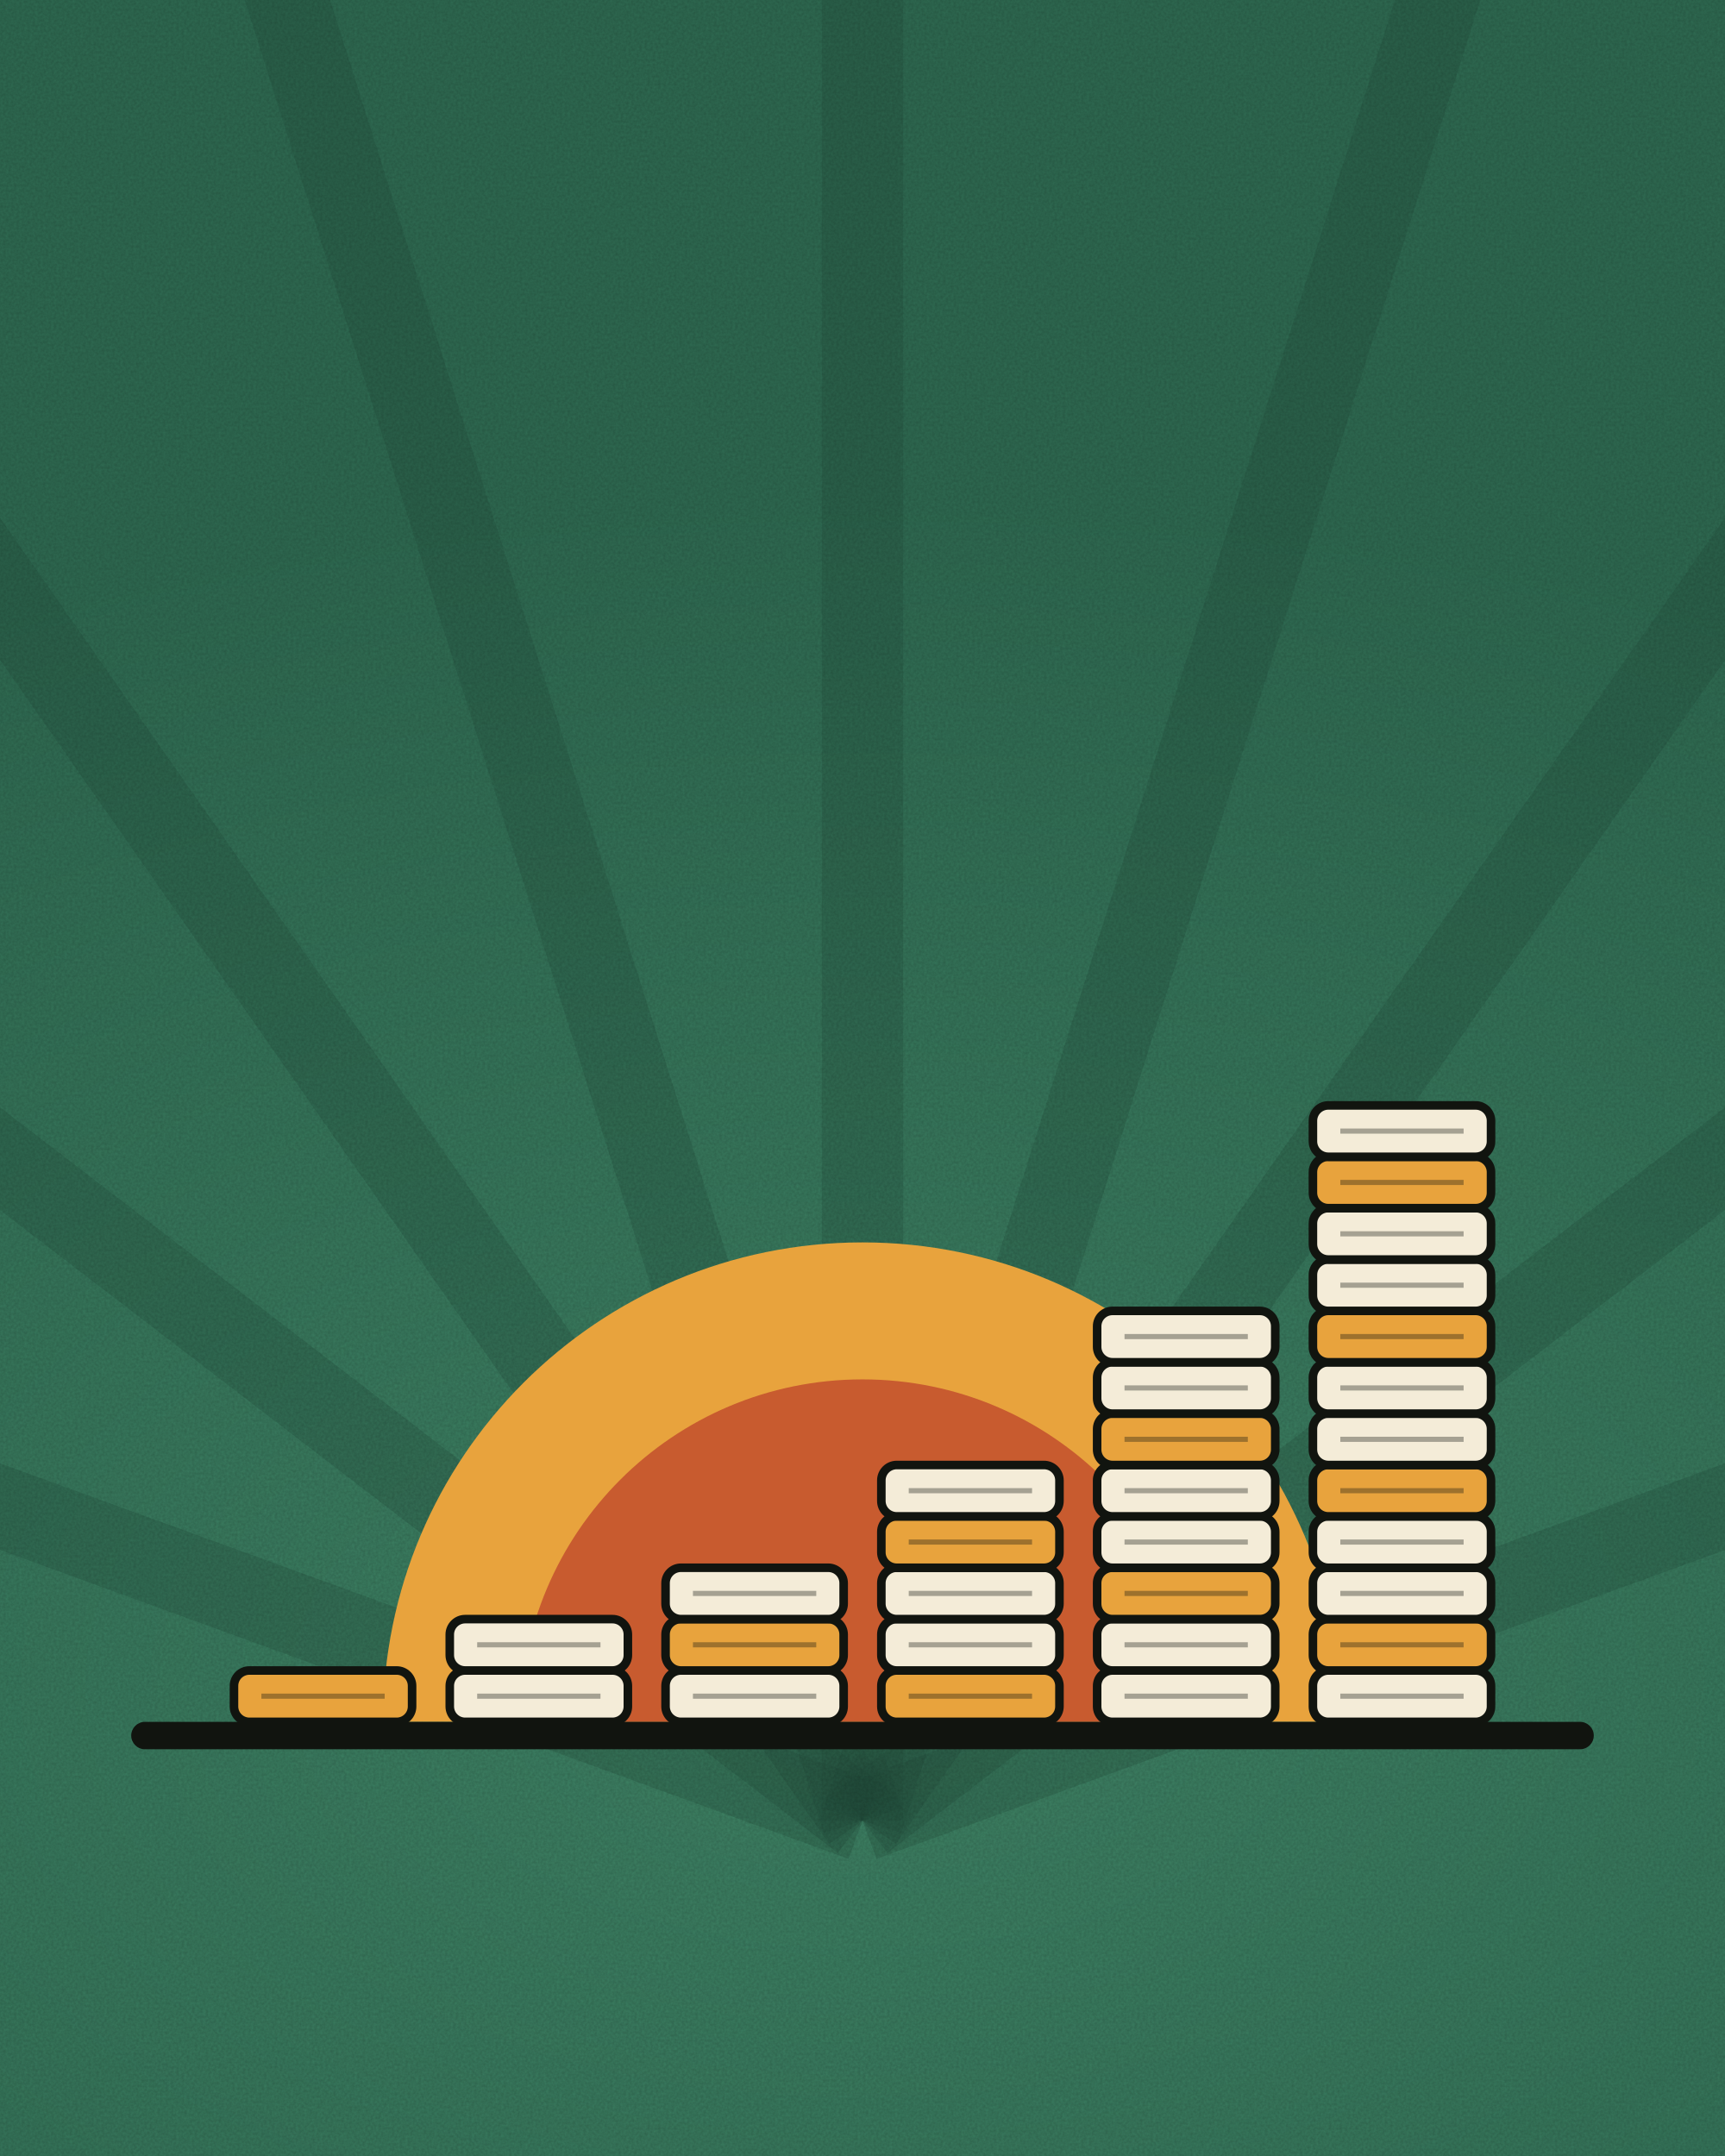
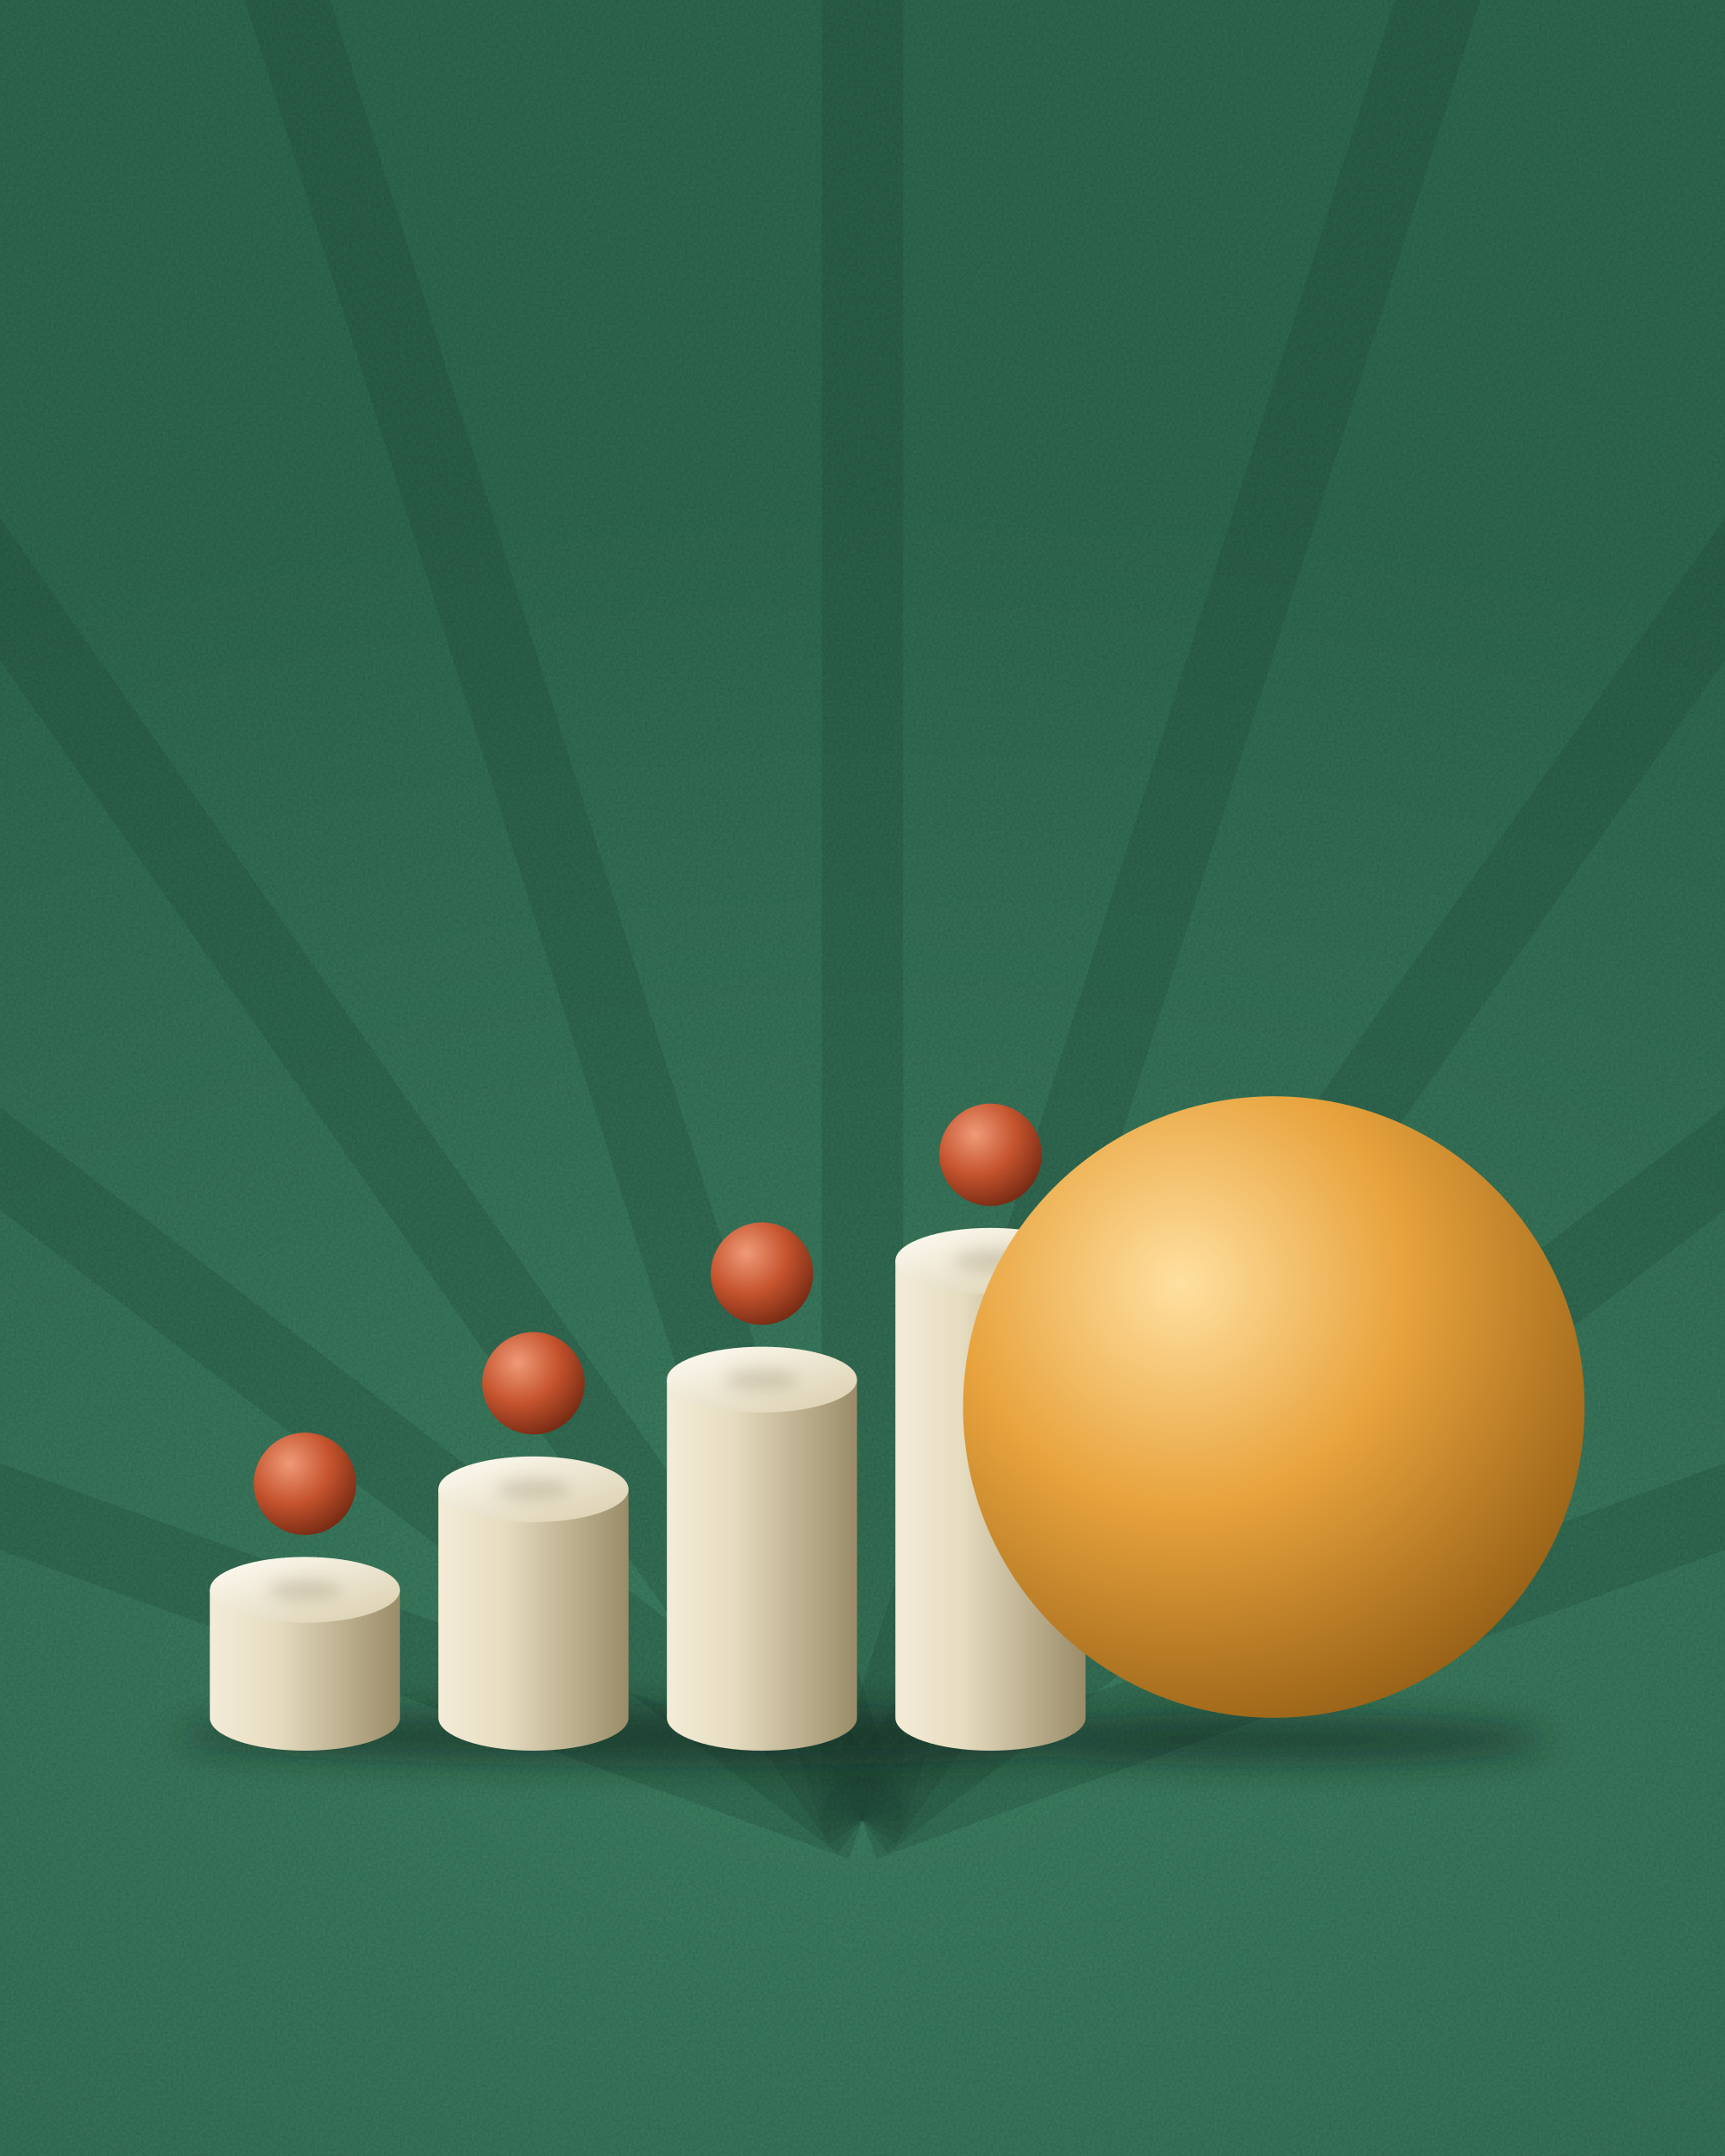
<svg xmlns="http://www.w3.org/2000/svg" viewBox="0 0 1080 1350">
  <svg width="1080" height="1350" viewBox="0 0 1600 900" preserveAspectRatio="xMidYMax slice">
    <defs>
      <filter id="f-grana">
        <feTurbulence type="fractalNoise" baseFrequency=".9" numOctaves="2" />
        <feColorMatrix values="0 0 0 0 0 0 0 0 0 0 0 0 0 0 0 0 0 0 .55 0" />
      </filter>
      <radialGradient id="f-luce" cx="50%" cy="78%" r="55%">
        <stop offset="0" stop-color="#3f8466" />
        <stop offset="1" stop-color="#2f6b52" />
      </radialGradient>
    </defs>
    <rect width="1600" height="900" fill="#2f6b52" />
    <rect width="1600" height="900" fill="url(#f-luce)" />
    <line x1="800" y1="760" x2="-46" y2="452" stroke="#1f4a39" stroke-width="34" opacity=".28" />
    <line x1="800" y1="760" x2="86" y2="212" stroke="#1f4a39" stroke-width="34" opacity=".28" />
    <line x1="800" y1="760" x2="284" y2="23" stroke="#1f4a39" stroke-width="34" opacity=".28" />
    <line x1="800" y1="760" x2="529" y2="-98" stroke="#1f4a39" stroke-width="34" opacity=".28" />
    <line x1="800" y1="760" x2="800" y2="-140" stroke="#1f4a39" stroke-width="34" opacity=".28" />
    <line x1="800" y1="760" x2="1071" y2="-98" stroke="#1f4a39" stroke-width="34" opacity=".28" />
    <line x1="800" y1="760" x2="1316" y2="23" stroke="#1f4a39" stroke-width="34" opacity=".28" />
    <line x1="800" y1="760" x2="1514" y2="212" stroke="#1f4a39" stroke-width="34" opacity=".28" />
    <line x1="800" y1="760" x2="1646" y2="452" stroke="#1f4a39" stroke-width="34" opacity=".28" />
    <rect width="1600" height="900" filter="url(#f-grana)" opacity=".35" />
  </svg>
-   <svg x="65" y="675" width="950" height="580" viewBox="357 444 886 408" preserveAspectRatio="xMidYMin meet" overflow="hidden">
+   <svg x="65" y="675" width="950" height="580" viewBox="0 50 830 380" preserveAspectRatio="xMidYMin meet" overflow="hidden">
    <defs>
-       <filter id="s-grana">
-         <feTurbulence type="fractalNoise" baseFrequency=".9" numOctaves="2" />
-         <feColorMatrix values="0 0 0 0 0 0 0 0 0 0 0 0 0 0 0 0 0 0 .55 0" />
+       <radialGradient id="s-s" cx=".35" cy=".3" r=".8">
+         <stop offset="0" stop-color="#ffe0a0" />
+         <stop offset=".45" stop-color="#e8a33d" />
+         <stop offset="1" stop-color="#8f5a12" />
+       </radialGradient>
+       <radialGradient id="s-r" cx=".35" cy=".3" r=".8">
+         <stop offset="0" stop-color="#f09a78" />
+         <stop offset=".5" stop-color="#c4532d" />
+         <stop offset="1" stop-color="#6b2410" />
+       </radialGradient>
+       <linearGradient id="s-cb">
+         <stop offset="0" stop-color="#f4ecd8" />
+         <stop offset=".35" stop-color="#e6dcc0" />
+         <stop offset="1" stop-color="#9a8c68" />
+       </linearGradient>
+       <linearGradient id="s-ct" x1="0" y1="0" x2="1" y2="1">
+         <stop offset="0" stop-color="#fffdf5" />
+         <stop offset="1" stop-color="#d9cdac" />
+       </linearGradient>
+       <filter id="s-b" x="-30%" y="-100%" width="160%" height="300%">
+         <feGaussianBlur stdDeviation="9" />
+       </filter>
+       <filter id="s-b2" x="-50%" y="-100%" width="200%" height="300%">
+         <feGaussianBlur stdDeviation="4" />
      </filter>
    </defs>
-     <path d="M520 820 A280 280 0 0 1 1080 820 Z" fill="#e8a33d" />
-     <path d="M600 820 A200 200 0 0 1 1000 820 Z" fill="#c4532d" opacity=".9" />
-     <rect x="433.0" y="790" width="104" height="30" rx="9" fill="#e8a33d" stroke="#11140f" stroke-width="5" />
-     <line x1="449.0" y1="805.0" x2="521.0" y2="805.0" stroke="#11140f" stroke-width="3" opacity=".35" />
-     <rect x="559.0" y="790" width="104" height="30" rx="9" fill="#f4ecd8" stroke="#11140f" stroke-width="5" />
-     <line x1="575.0" y1="805.0" x2="647.0" y2="805.0" stroke="#11140f" stroke-width="3" opacity=".35" />
-     <rect x="559.0" y="760" width="104" height="30" rx="9" fill="#f4ecd8" stroke="#11140f" stroke-width="5" />
-     <line x1="575.0" y1="775.0" x2="647.0" y2="775.0" stroke="#11140f" stroke-width="3" opacity=".35" />
-     <rect x="685.0" y="790" width="104" height="30" rx="9" fill="#f4ecd8" stroke="#11140f" stroke-width="5" />
-     <line x1="701.0" y1="805.0" x2="773.0" y2="805.0" stroke="#11140f" stroke-width="3" opacity=".35" />
-     <rect x="685.0" y="760" width="104" height="30" rx="9" fill="#e8a33d" stroke="#11140f" stroke-width="5" />
-     <line x1="701.0" y1="775.0" x2="773.0" y2="775.0" stroke="#11140f" stroke-width="3" opacity=".35" />
-     <rect x="685.0" y="730" width="104" height="30" rx="9" fill="#f4ecd8" stroke="#11140f" stroke-width="5" />
-     <line x1="701.0" y1="745.0" x2="773.0" y2="745.0" stroke="#11140f" stroke-width="3" opacity=".35" />
-     <rect x="811.0" y="790" width="104" height="30" rx="9" fill="#e8a33d" stroke="#11140f" stroke-width="5" />
-     <line x1="827.0" y1="805.0" x2="899.0" y2="805.0" stroke="#11140f" stroke-width="3" opacity=".35" />
-     <rect x="811.0" y="760" width="104" height="30" rx="9" fill="#f4ecd8" stroke="#11140f" stroke-width="5" />
-     <line x1="827.0" y1="775.0" x2="899.0" y2="775.0" stroke="#11140f" stroke-width="3" opacity=".35" />
-     <rect x="811.0" y="730" width="104" height="30" rx="9" fill="#f4ecd8" stroke="#11140f" stroke-width="5" />
-     <line x1="827.0" y1="745.0" x2="899.0" y2="745.0" stroke="#11140f" stroke-width="3" opacity=".35" />
-     <rect x="811.0" y="700" width="104" height="30" rx="9" fill="#e8a33d" stroke="#11140f" stroke-width="5" />
-     <line x1="827.0" y1="715.0" x2="899.0" y2="715.0" stroke="#11140f" stroke-width="3" opacity=".35" />
-     <rect x="811.0" y="670" width="104" height="30" rx="9" fill="#f4ecd8" stroke="#11140f" stroke-width="5" />
-     <line x1="827.0" y1="685.0" x2="899.0" y2="685.0" stroke="#11140f" stroke-width="3" opacity=".35" />
-     <rect x="937.0" y="790" width="104" height="30" rx="9" fill="#f4ecd8" stroke="#11140f" stroke-width="5" />
-     <line x1="953.0" y1="805.0" x2="1025.0" y2="805.0" stroke="#11140f" stroke-width="3" opacity=".35" />
-     <rect x="937.0" y="760" width="104" height="30" rx="9" fill="#f4ecd8" stroke="#11140f" stroke-width="5" />
-     <line x1="953.0" y1="775.0" x2="1025.0" y2="775.0" stroke="#11140f" stroke-width="3" opacity=".35" />
-     <rect x="937.0" y="730" width="104" height="30" rx="9" fill="#e8a33d" stroke="#11140f" stroke-width="5" />
-     <line x1="953.0" y1="745.0" x2="1025.0" y2="745.0" stroke="#11140f" stroke-width="3" opacity=".35" />
-     <rect x="937.0" y="700" width="104" height="30" rx="9" fill="#f4ecd8" stroke="#11140f" stroke-width="5" />
-     <line x1="953.0" y1="715.0" x2="1025.0" y2="715.0" stroke="#11140f" stroke-width="3" opacity=".35" />
-     <rect x="937.0" y="670" width="104" height="30" rx="9" fill="#f4ecd8" stroke="#11140f" stroke-width="5" />
-     <line x1="953.0" y1="685.0" x2="1025.0" y2="685.0" stroke="#11140f" stroke-width="3" opacity=".35" />
-     <rect x="937.0" y="640" width="104" height="30" rx="9" fill="#e8a33d" stroke="#11140f" stroke-width="5" />
-     <line x1="953.0" y1="655.0" x2="1025.0" y2="655.0" stroke="#11140f" stroke-width="3" opacity=".35" />
-     <rect x="937.0" y="610" width="104" height="30" rx="9" fill="#f4ecd8" stroke="#11140f" stroke-width="5" />
-     <line x1="953.0" y1="625.0" x2="1025.0" y2="625.0" stroke="#11140f" stroke-width="3" opacity=".35" />
-     <rect x="937.0" y="580" width="104" height="30" rx="9" fill="#f4ecd8" stroke="#11140f" stroke-width="5" />
-     <line x1="953.0" y1="595.0" x2="1025.0" y2="595.0" stroke="#11140f" stroke-width="3" opacity=".35" />
-     <rect x="1063.0" y="790" width="104" height="30" rx="9" fill="#f4ecd8" stroke="#11140f" stroke-width="5" />
-     <line x1="1079.0" y1="805.0" x2="1151.0" y2="805.0" stroke="#11140f" stroke-width="3" opacity=".35" />
-     <rect x="1063.0" y="760" width="104" height="30" rx="9" fill="#e8a33d" stroke="#11140f" stroke-width="5" />
-     <line x1="1079.0" y1="775.0" x2="1151.0" y2="775.0" stroke="#11140f" stroke-width="3" opacity=".35" />
-     <rect x="1063.0" y="730" width="104" height="30" rx="9" fill="#f4ecd8" stroke="#11140f" stroke-width="5" />
-     <line x1="1079.0" y1="745.0" x2="1151.0" y2="745.0" stroke="#11140f" stroke-width="3" opacity=".35" />
-     <rect x="1063.0" y="700" width="104" height="30" rx="9" fill="#f4ecd8" stroke="#11140f" stroke-width="5" />
-     <line x1="1079.0" y1="715.0" x2="1151.0" y2="715.0" stroke="#11140f" stroke-width="3" opacity=".35" />
-     <rect x="1063.0" y="670" width="104" height="30" rx="9" fill="#e8a33d" stroke="#11140f" stroke-width="5" />
-     <line x1="1079.0" y1="685.0" x2="1151.0" y2="685.0" stroke="#11140f" stroke-width="3" opacity=".35" />
-     <rect x="1063.0" y="640" width="104" height="30" rx="9" fill="#f4ecd8" stroke="#11140f" stroke-width="5" />
-     <line x1="1079.0" y1="655.0" x2="1151.0" y2="655.0" stroke="#11140f" stroke-width="3" opacity=".35" />
-     <rect x="1063.0" y="610" width="104" height="30" rx="9" fill="#f4ecd8" stroke="#11140f" stroke-width="5" />
-     <line x1="1079.0" y1="625.0" x2="1151.0" y2="625.0" stroke="#11140f" stroke-width="3" opacity=".35" />
-     <rect x="1063.0" y="580" width="104" height="30" rx="9" fill="#e8a33d" stroke="#11140f" stroke-width="5" />
-     <line x1="1079.0" y1="595.0" x2="1151.0" y2="595.0" stroke="#11140f" stroke-width="3" opacity=".35" />
-     <rect x="1063.0" y="550" width="104" height="30" rx="9" fill="#f4ecd8" stroke="#11140f" stroke-width="5" />
-     <line x1="1079.0" y1="565.0" x2="1151.0" y2="565.0" stroke="#11140f" stroke-width="3" opacity=".35" />
-     <rect x="1063.0" y="520" width="104" height="30" rx="9" fill="#f4ecd8" stroke="#11140f" stroke-width="5" />
-     <line x1="1079.0" y1="535.0" x2="1151.0" y2="535.0" stroke="#11140f" stroke-width="3" opacity=".35" />
-     <rect x="1063.0" y="490" width="104" height="30" rx="9" fill="#e8a33d" stroke="#11140f" stroke-width="5" />
-     <line x1="1079.0" y1="505.0" x2="1151.0" y2="505.0" stroke="#11140f" stroke-width="3" opacity=".35" />
-     <rect x="1063.0" y="460" width="104" height="30" rx="9" fill="#f4ecd8" stroke="#11140f" stroke-width="5" />
-     <line x1="1079.0" y1="475.0" x2="1151.0" y2="475.0" stroke="#11140f" stroke-width="3" opacity=".35" />
-     <rect x="373.0" y="820" width="854" height="16" rx="8" fill="#11140f" />
+     <g fill="#0c1a14" opacity=".5" filter="url(#s-b)">
+       <ellipse cx="310" cy="410" rx="270" ry="16" />
+       <ellipse cx="640" cy="412" rx="150" ry="14" />
+     </g>
+     <path d="M58 330 V400 A52 18 0 0 0 162 400 V330 Z" fill="url(#s-cb)" />
+     <ellipse cx="110" cy="330" rx="52" ry="18" fill="url(#s-ct)" />
+     <ellipse cx="110" cy="330" rx="20" ry="6" fill="#5a4a22" opacity=".18" filter="url(#s-b2)" />
+     <circle cx="110" cy="272" r="28" fill="url(#s-r)" />
+     <path d="M183 275 V400 A52 18 0 0 0 287 400 V275 Z" fill="url(#s-cb)" />
+     <ellipse cx="235" cy="275" rx="52" ry="18" fill="url(#s-ct)" />
+     <ellipse cx="235" cy="275" rx="20" ry="6" fill="#5a4a22" opacity=".18" filter="url(#s-b2)" />
+     <circle cx="235" cy="217" r="28" fill="url(#s-r)" />
+     <path d="M308 215 V400 A52 18 0 0 0 412 400 V215 Z" fill="url(#s-cb)" />
+     <ellipse cx="360" cy="215" rx="52" ry="18" fill="url(#s-ct)" />
+     <ellipse cx="360" cy="215" rx="20" ry="6" fill="#5a4a22" opacity=".18" filter="url(#s-b2)" />
+     <circle cx="360" cy="157" r="28" fill="url(#s-r)" />
+     <path d="M433 150 V400 A52 18 0 0 0 537 400 V150 Z" fill="url(#s-cb)" />
+     <ellipse cx="485" cy="150" rx="52" ry="18" fill="url(#s-ct)" />
+     <ellipse cx="485" cy="150" rx="20" ry="6" fill="#5a4a22" opacity=".18" filter="url(#s-b2)" />
+     <circle cx="485" cy="92" r="28" fill="url(#s-r)" />
+     <circle cx="640" cy="230" r="170" fill="url(#s-s)" />
  </svg>
</svg>
